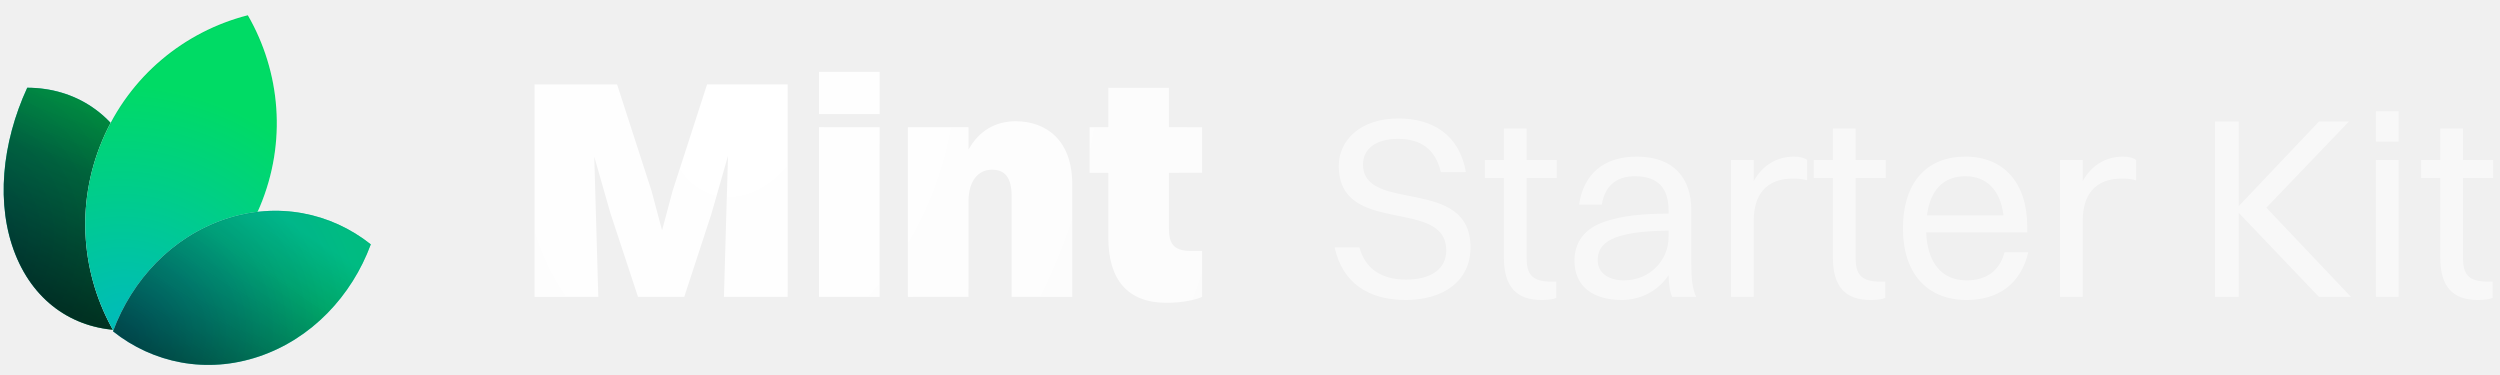
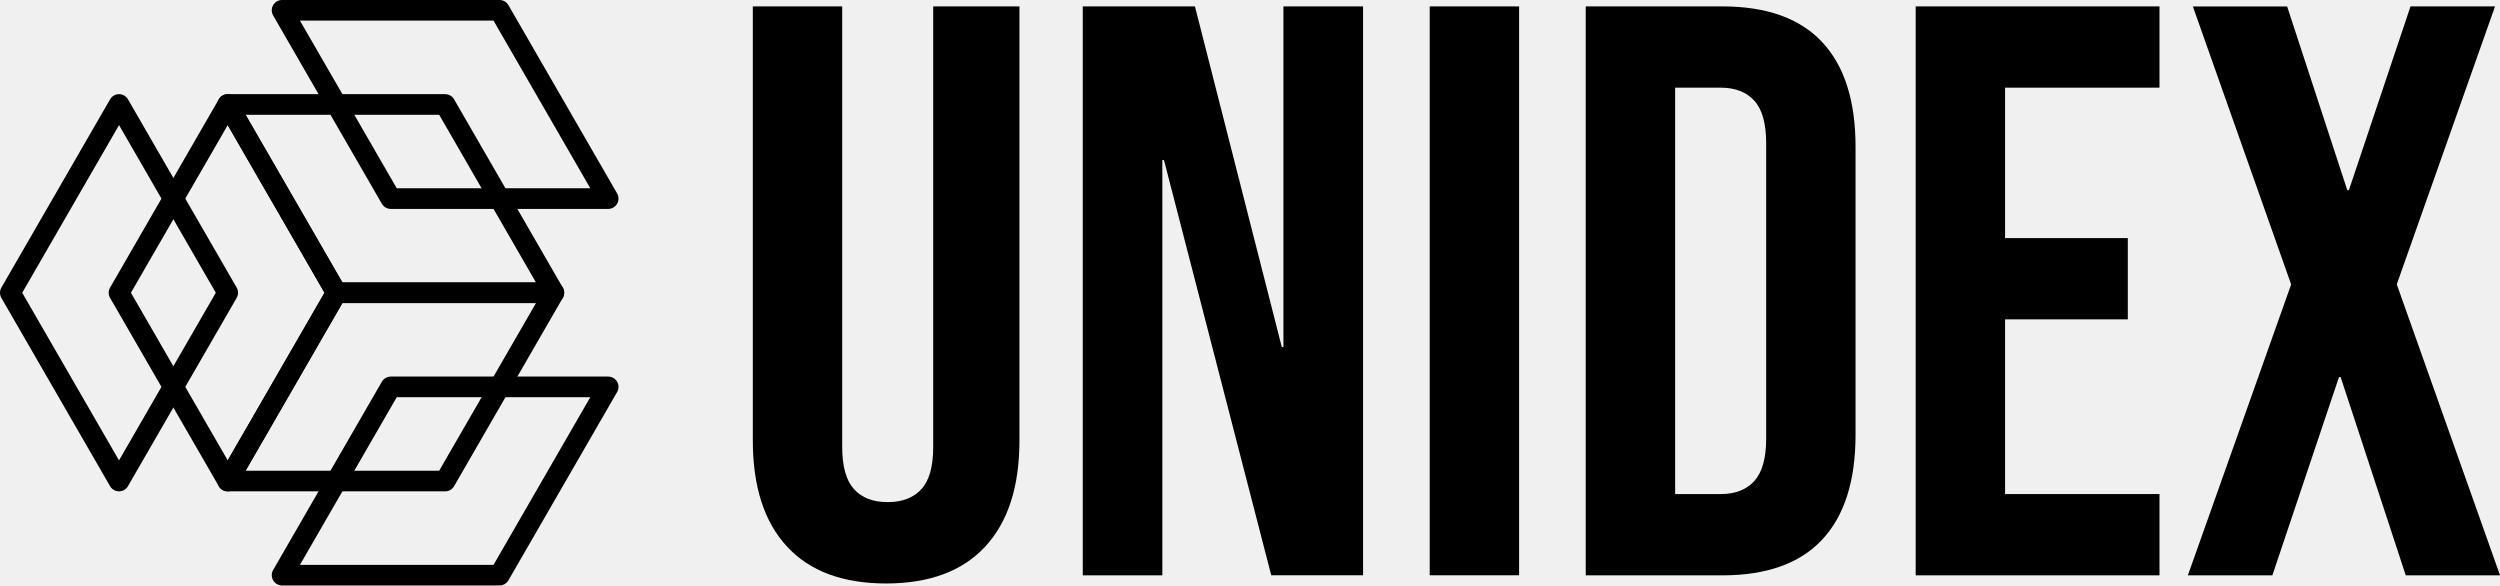
- <svg xmlns="http://www.w3.org/2000/svg" width="160" height="24" viewBox="0 0 160 24" fill="none">
-   <path d="M7.953 21.139C4.896 21.13 2.255 19.458 0.987 16.29C-0.28 13.121 0.109 9.163 1.744 5.615C4.801 5.624 7.442 7.296 8.71 10.465C9.977 13.633 9.588 17.591 7.953 21.139Z" fill="white" />
-   <path d="M7.953 21.139C4.896 21.13 2.255 19.458 0.987 16.29C-0.28 13.121 0.109 9.163 1.744 5.615C4.801 5.624 7.442 7.296 8.71 10.465C9.977 13.633 9.588 17.591 7.953 21.139Z" fill="url(#paint0_radial_115_109)" />
-   <path d="M7.953 21.139C4.896 21.13 2.255 19.458 0.987 16.29C-0.28 13.121 0.109 9.163 1.744 5.615C4.801 5.624 7.442 7.296 8.71 10.465C9.977 13.633 9.588 17.591 7.953 21.139Z" fill="black" fill-opacity="0.5" style="mix-blend-mode:hard-light" />
-   <path d="M7.953 21.139C4.896 21.13 2.255 19.458 0.987 16.29C-0.28 13.121 0.109 9.163 1.744 5.615C4.801 5.624 7.442 7.296 8.71 10.465C9.977 13.633 9.588 17.591 7.953 21.139Z" fill="url(#paint1_linear_115_109)" fill-opacity="0.5" style="mix-blend-mode:hard-light" />
-   <path d="M7.935 21.111C4.897 21.096 2.274 19.431 1.013 16.279C-0.248 13.124 0.136 9.182 1.762 5.643C4.8 5.659 7.423 7.324 8.684 10.476C9.945 13.63 9.561 17.572 7.935 21.111Z" stroke="url(#paint2_linear_115_109)" stroke-opacity="0.05" stroke-width="0.056" />
-   <path d="M7.31 21.257C11.354 20.221 14.884 17.375 16.628 13.236C18.373 9.097 17.945 4.587 15.86 0.976C11.816 2.012 8.287 4.858 6.542 8.998C4.797 13.137 5.225 17.646 7.31 21.257Z" fill="white" />
-   <path d="M7.31 21.257C11.354 20.221 14.884 17.375 16.628 13.236C18.373 9.097 17.945 4.587 15.86 0.976C11.816 2.012 8.287 4.858 6.542 8.998C4.797 13.137 5.225 17.646 7.31 21.257Z" fill="url(#paint3_radial_115_109)" />
-   <path d="M16.602 13.225C14.864 17.349 11.351 20.187 7.324 21.225C5.253 17.624 4.829 13.132 6.568 9.009C8.306 4.885 11.819 2.047 15.846 1.009C17.918 4.61 18.341 9.101 16.602 13.225Z" stroke="url(#paint4_linear_115_109)" stroke-opacity="0.05" stroke-width="0.056" />
-   <path d="M7.234 21.207C9.789 23.237 13.21 23.951 16.577 22.814C19.944 21.677 22.506 18.945 23.73 15.638C21.175 13.608 17.754 12.894 14.387 14.031C11.02 15.168 8.458 17.901 7.234 21.207Z" fill="white" />
-   <path d="M7.234 21.207C9.789 23.237 13.21 23.951 16.577 22.814C19.944 21.677 22.506 18.945 23.73 15.638C21.175 13.608 17.754 12.894 14.387 14.031C11.02 15.168 8.458 17.901 7.234 21.207Z" fill="url(#paint5_radial_115_109)" />
-   <path d="M7.234 21.207C9.789 23.237 13.21 23.951 16.577 22.814C19.944 21.677 22.506 18.945 23.73 15.638C21.175 13.608 17.754 12.894 14.387 14.031C11.02 15.168 8.458 17.901 7.234 21.207Z" fill="black" fill-opacity="0.2" style="mix-blend-mode:hard-light" />
-   <path d="M7.234 21.207C9.789 23.237 13.21 23.951 16.577 22.814C19.944 21.677 22.506 18.945 23.73 15.638C21.175 13.608 17.754 12.894 14.387 14.031C11.02 15.168 8.458 17.901 7.234 21.207Z" fill="url(#paint6_linear_115_109)" fill-opacity="0.5" style="mix-blend-mode:hard-light" />
-   <path d="M16.568 22.787C13.218 23.918 9.814 23.212 7.267 21.198C8.492 17.907 11.044 15.189 14.396 14.058C17.747 12.927 21.15 13.633 23.697 15.648C22.472 18.938 19.92 21.656 16.568 22.787Z" stroke="url(#paint7_linear_115_109)" stroke-opacity="0.05" stroke-width="0.056" />
-   <path d="M34.212 19V5.4H39.492L41.692 12.2L42.372 14.74L43.052 12.2L45.252 5.4H50.412V19H46.332L46.592 9.98L45.532 13.68L43.792 19H40.832L39.052 13.6L38.032 10.02L38.292 19H34.212ZM52.416 7.3V4.6H56.295V7.3H52.416ZM52.416 19V8.14H56.295V19H52.416ZM58.104 19V8.14H61.984V9.58C62.664 8.34 63.744 7.76 65.004 7.76C66.964 7.76 68.624 8.98 68.624 11.78V19H64.744V12.56C64.744 11.34 64.304 10.86 63.484 10.86C62.604 10.86 61.984 11.58 61.984 12.88V19H58.104ZM70.933 15.22V11.06H69.733V8.14H70.933V5.62H74.813V8.14H76.933V11.06H74.813V14.6C74.813 15.5 75.033 16.06 76.213 16.06H76.933V19C76.493 19.2 75.673 19.38 74.653 19.38C72.153 19.38 70.933 17.88 70.933 15.22Z" fill="url(#paint8_radial_115_109)" />
-   <path d="M87.232 10.519C87.232 13.687 94.112 11.229 94.112 15.832C94.112 17.994 92.364 19.198 89.971 19.198C87.562 19.198 85.912 18.093 85.417 15.832H87.001C87.364 17.169 88.371 17.895 89.987 17.895C91.671 17.895 92.561 17.152 92.561 16.03C92.561 12.598 85.681 15.155 85.681 10.618C85.681 9.001 87.034 7.582 89.509 7.582C91.671 7.582 93.403 8.621 93.816 11.014H92.215C91.868 9.529 90.912 8.886 89.476 8.886C88.057 8.886 87.232 9.529 87.232 10.519ZM96.25 16.476V11.393H95.029V10.239H96.25V8.226H97.702V10.239H99.632V11.393H97.702V16.476C97.702 17.532 98.015 18.026 99.302 18.026H99.599V19.066C99.434 19.148 99.071 19.198 98.659 19.198C97.025 19.198 96.25 18.323 96.25 16.476ZM102.516 13.093H101.064C101.345 11.162 102.615 10.024 104.76 10.024C107.103 10.024 108.242 11.393 108.242 13.44V16.888C108.242 17.895 108.324 18.521 108.555 19H107.021C106.856 18.654 106.806 18.142 106.79 17.614C106.047 18.72 104.859 19.198 103.803 19.198C101.988 19.198 100.767 18.357 100.767 16.69C100.767 15.486 101.427 14.611 102.714 14.182C103.902 13.786 105.107 13.687 106.79 13.671V13.473C106.79 12.053 106.13 11.278 104.628 11.278C103.374 11.278 102.698 11.971 102.516 13.093ZM102.252 16.657C102.252 17.465 102.929 17.944 103.952 17.944C105.569 17.944 106.79 16.674 106.79 15.172V14.759C103.061 14.793 102.252 15.585 102.252 16.657ZM110.787 19V10.239H112.239V11.591C112.833 10.519 113.774 10.024 114.83 10.024C115.176 10.024 115.49 10.107 115.655 10.239V11.542C115.407 11.46 115.094 11.427 114.747 11.427C112.998 11.427 112.239 12.515 112.239 14.1V19H110.787ZM117.305 16.476V11.393H116.084V10.239H117.305V8.226H118.757V10.239H120.688V11.393H118.757V16.476C118.757 17.532 119.071 18.026 120.358 18.026H120.655V19.066C120.49 19.148 120.127 19.198 119.714 19.198C118.081 19.198 117.305 18.323 117.305 16.476ZM129.809 16.145C129.33 18.192 127.862 19.198 125.865 19.198C123.324 19.198 121.79 17.482 121.79 14.627C121.79 11.658 123.324 10.024 125.783 10.024C128.258 10.024 129.743 11.723 129.743 14.512V14.875H123.275C123.357 16.838 124.281 17.944 125.865 17.944C127.103 17.944 127.977 17.35 128.291 16.145H129.809ZM125.783 11.278C124.38 11.278 123.539 12.152 123.324 13.786H128.225C128.027 12.169 127.152 11.278 125.783 11.278ZM131.843 19V10.239H133.295V11.591C133.889 10.519 134.829 10.024 135.885 10.024C136.232 10.024 136.545 10.107 136.71 10.239V11.542C136.463 11.46 136.149 11.427 135.803 11.427C134.054 11.427 133.295 12.515 133.295 14.1V19H131.843ZM141.763 19V7.78H143.281V13.192L148.413 7.78H150.327L145.047 13.291L150.459 19H148.413L143.281 13.621V19H141.763ZM152.06 9.067V7.12H153.512V9.067H152.06ZM152.06 19V10.239H153.512V19H152.06ZM156.178 16.476V11.393H154.957V10.239H156.178V8.226H157.63V10.239H159.56V11.393H157.63V16.476C157.63 17.532 157.943 18.026 159.23 18.026H159.527V19.066C159.362 19.148 158.999 19.198 158.587 19.198C156.953 19.198 156.178 18.323 156.178 16.476Z" fill="white" fill-opacity="0.55" />
+ <svg xmlns="http://www.w3.org/2000/svg" viewBox="0 0 1144.81 268.11">
  <defs>
-     <radialGradient id="paint0_radial_115_109" cx="0" cy="0" r="1" gradientUnits="userSpaceOnUse" gradientTransform="translate(-3.00503 15.023) rotate(-10.029) scale(17.9572 17.784)">
-       <stop stop-color="#00B0BB" />
-       <stop offset="1" stop-color="#00DB65" />
-     </radialGradient>
-     <linearGradient id="paint1_linear_115_109" x1="7.39" y1="4.813" x2="1.63" y2="18.689" gradientUnits="userSpaceOnUse">
-       <stop stop-color="#18E299" />
-       <stop offset="1" />
-     </linearGradient>
-     <linearGradient id="paint2_linear_115_109" x1="7.948" y1="8.016" x2="1.761" y2="18.746" gradientUnits="userSpaceOnUse">
-       <stop />
-       <stop offset="1" stop-opacity="0" />
-     </linearGradient>
-     <radialGradient id="paint3_radial_115_109" cx="0" cy="0" r="1" gradientUnits="userSpaceOnUse" gradientTransform="translate(8.11404 20.8822) rotate(-75.7542) scale(21.6246 23.7772)">
-       <stop stop-color="#00BBBB" />
-       <stop offset="0.713" stop-color="#00DB65" />
-     </radialGradient>
-     <linearGradient id="paint4_linear_115_109" x1="7.602" y1="5.871" x2="15.556" y2="16.372" gradientUnits="userSpaceOnUse">
-       <stop />
-       <stop offset="1" stop-opacity="0" />
-     </linearGradient>
-     <radialGradient id="paint5_radial_115_109" cx="0" cy="0" r="1" gradientUnits="userSpaceOnUse" gradientTransform="translate(7.84537 21.5181) rotate(-20.3525) scale(18.5603 17.32)">
-       <stop stop-color="#00B0BB" />
-       <stop offset="1" stop-color="#00DB65" />
-     </radialGradient>
-     <linearGradient id="paint6_linear_115_109" x1="16.808" y1="13.007" x2="10.041" y2="22.994" gradientUnits="userSpaceOnUse">
-       <stop stop-color="#00B1BC" />
-       <stop offset="1" />
-     </linearGradient>
-     <linearGradient id="paint7_linear_115_109" x1="16.808" y1="13.007" x2="14.169" y2="23.841" gradientUnits="userSpaceOnUse">
-       <stop />
-       <stop offset="1" stop-opacity="0" />
-     </linearGradient>
-     <radialGradient id="paint8_radial_115_109" cx="0" cy="0" r="1" gradientUnits="userSpaceOnUse" gradientTransform="translate(47.2781 7) rotate(19.0047) scale(67.5582 85.7506)">
-       <stop stop-color="white" />
-       <stop offset="1" stop-color="white" stop-opacity="0.5" />
-     </radialGradient>
+     <style>.cls-1{fill:none;stroke:#000;stroke-linejoin:round;stroke-width:9.45px;}</style>
  </defs>
+   <g id="Layer_1" data-name="Layer 1">
+     <g id="Word">
+       <path d="M536.53,866.32Q520.9,849.4,520.9,817.76V619h40.93v201.7q0,13.39,5.4,19.35c3.58,4,8.75,5.95,15.44,5.95s11.84-2,15.45-5.95,5.39-10.42,5.39-19.35V619H643V817.76q0,31.65-15.63,48.56t-45.4,16.94Q552.14,883.26,536.53,866.32Z" transform="translate(-176.17 -616.07)" />
+       <path d="M672,619h51.36L763.14,775h.74V619h36.47v260.5H758.3L709.18,689.37h-.75V879.54H672Z" transform="translate(-176.17 -616.07)" />
+       <path d="M830.87,619H871.8v260.5H830.87Z" transform="translate(-176.17 -616.07)" />
+       <path d="M902.32,619h62.52q30.49,0,45.77,16.37t15.26,48V815.16q0,31.64-15.26,48t-45.77,16.38H902.32V619ZM964.1,842.32q10,0,15.44-6c3.58-4,5.4-10.42,5.4-19.35V681.56c0-8.94-1.82-15.38-5.4-19.35s-8.75-6-15.44-6H943.26V842.32Z" transform="translate(-176.17 -616.07)" />
+       <path d="M1053.41,619h111.64v37.21h-70.71V725.1h56.2v37.21h-56.2v80h70.71v37.22H1053.41Z" transform="translate(-176.17 -616.07)" />
+       <path d="M1225.34,746.31l-45-127.27h43.17l27.54,84.1h.74L1280,619h38.71l-45,127.27L1321,879.54h-43.17L1248,788.73h-.75l-30.51,90.81h-38.7Z" transform="translate(-176.17 -616.07)" />
+     </g>
+   </g>
+   <g id="Layer_3" data-name="Layer 3">
+     <polygon class="cls-1" points="104.28 47.84 154.06 134.05 104.28 220.27 54.5 134.06 104.28 47.84" />
+     <polygon class="cls-1" points="54.51 47.84 104.28 134.05 54.5 220.27 4.72 134.06 54.51 47.84" />
+     <polygon class="cls-1" points="129.17 263.38 228.73 263.38 278.5 177.16 178.95 177.16 129.17 263.38" />
+     <polygon class="cls-1" points="104.28 220.28 203.84 220.28 253.62 134.06 154.06 134.06 104.28 220.28" />
+     <polygon class="cls-1" points="129.17 4.72 228.73 4.72 278.5 90.94 178.95 90.94 129.17 4.72" />
+     <polygon class="cls-1" points="104.28 47.84 203.84 47.84 253.62 134.06 154.06 134.06 104.28 47.84" />
+   </g>
</svg>
